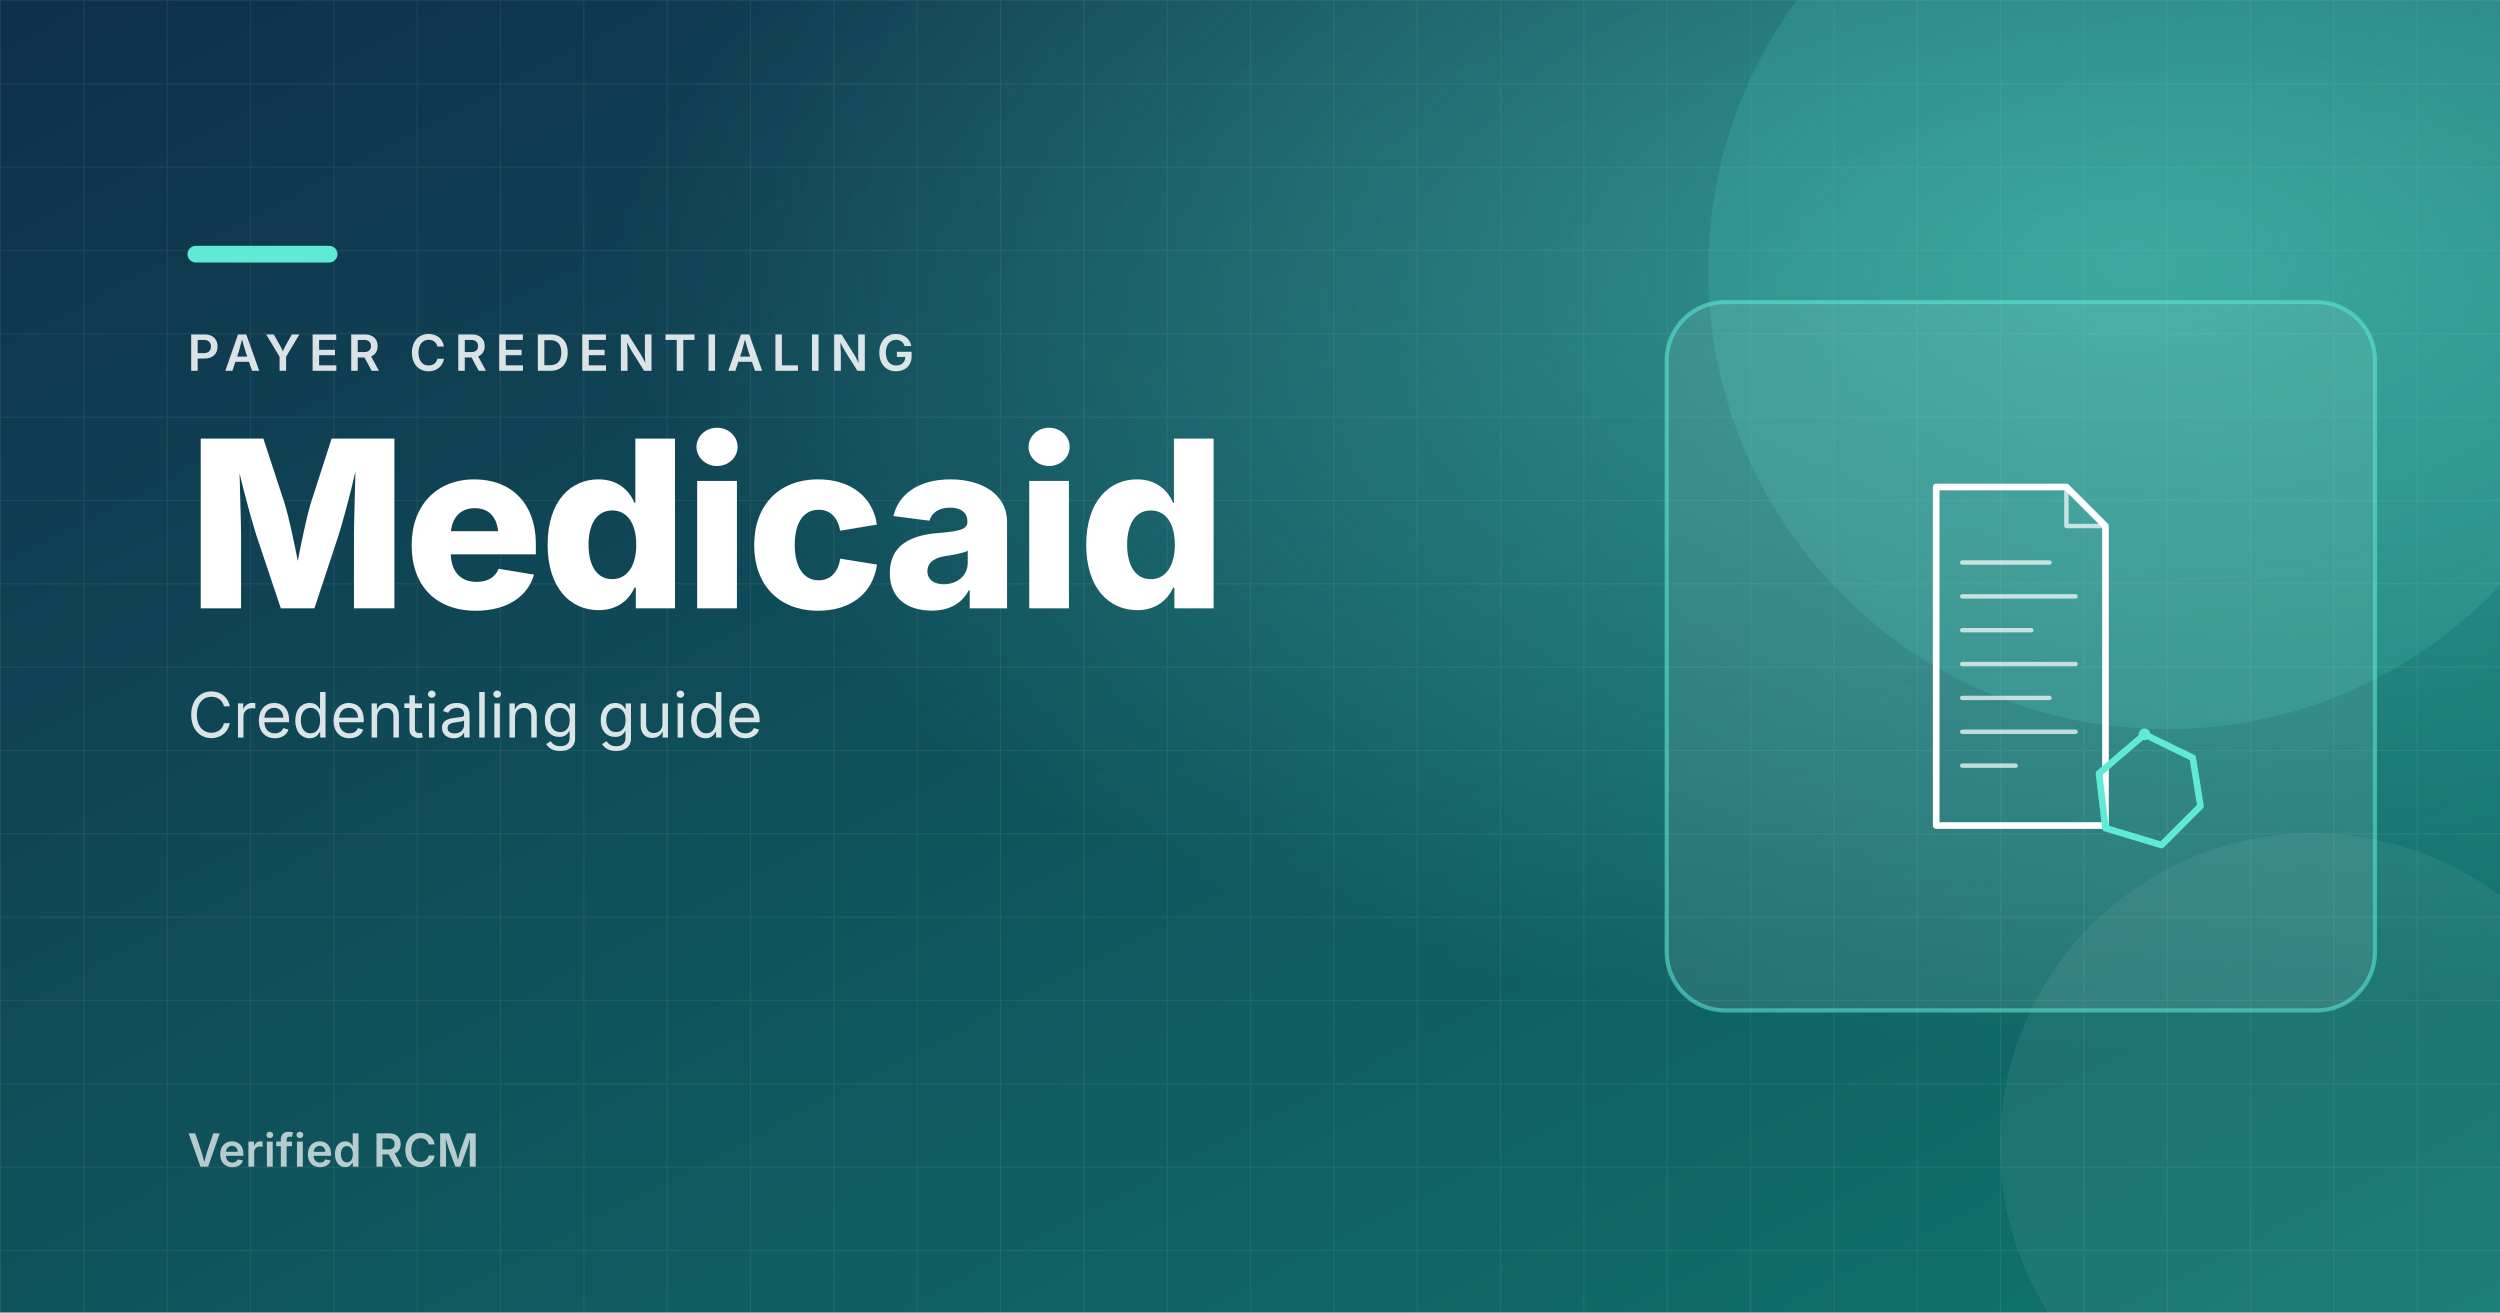
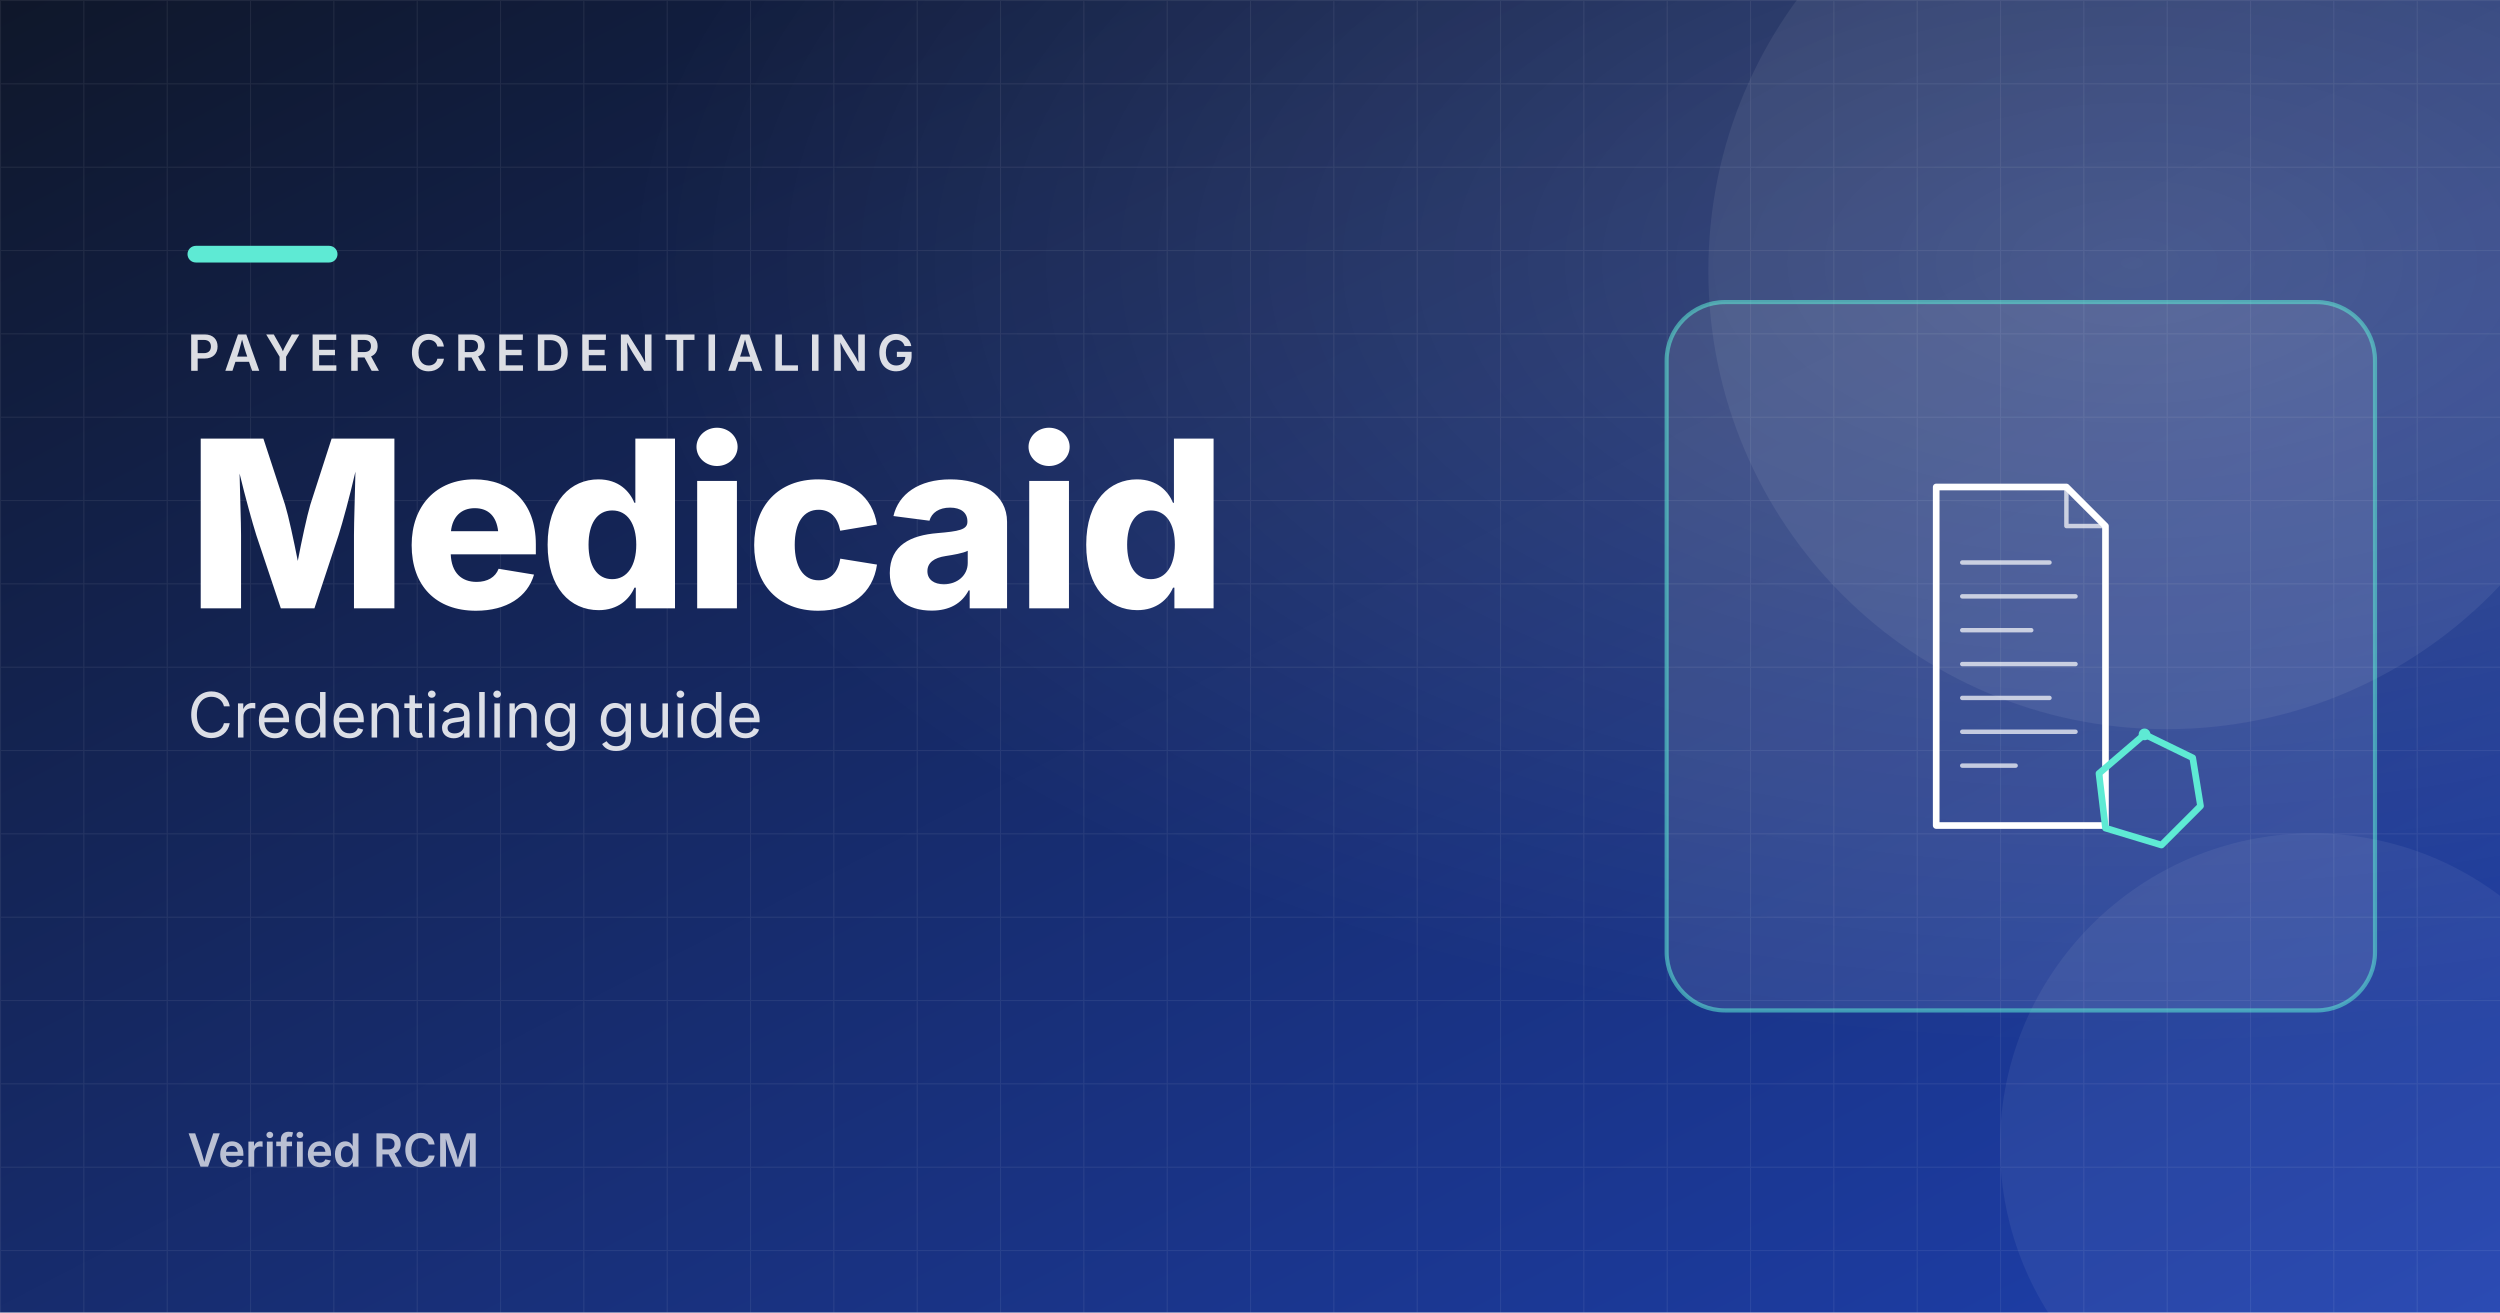
<svg xmlns="http://www.w3.org/2000/svg" width="1200" height="630" viewBox="0 0 1200 630" role="img" aria-label="Medicaid, Credentialing guide">
  <defs>
    <linearGradient id="bgcredentialingmedicaid" x1="0" y1="0" x2="1" y2="1">
-       <stop offset="0" stop-color="#0f2f4a" />
-       <stop offset="1" stop-color="#0f766e" />
+       <stop offset="0" stop-color="#0f172a" />
+       <stop offset="1" stop-color="#1e40af" />
    </linearGradient>
    <radialGradient id="glcredentialingmedicaid" cx="0.85" cy="0.2" r="0.6">
-       <stop offset="0" stop-color="#5eead4" stop-opacity="0.5" />
-       <stop offset="1" stop-color="#5eead4" stop-opacity="0" />
+       <stop offset="0" stop-color="#ffffff" stop-opacity="0.16" />
+       <stop offset="1" stop-color="#ffffff" stop-opacity="0" />
    </radialGradient>
    <pattern id="grcredentialingmedicaid" width="40" height="40" patternUnits="userSpaceOnUse">
      <path d="M40 0H0V40" fill="none" stroke="#ffffff" stroke-opacity="0.07" stroke-width="1" />
    </pattern>
    <clipPath id="cpcredentialingmedicaid">
      <rect x="800" y="145" width="340" height="340" rx="28" />
    </clipPath>
  </defs>
  <rect width="1200" height="630" fill="url(#bgcredentialingmedicaid)" />
  <rect width="1200" height="630" fill="url(#grcredentialingmedicaid)" />
  <rect width="1200" height="630" fill="url(#glcredentialingmedicaid)" />
-   <circle cx="1040" cy="130" r="220" fill="#5eead4" fill-opacity="0.14" />
+   <circle cx="1040" cy="130" r="220" fill="#ffffff" fill-opacity="0.07" />
  <circle cx="1110" cy="550" r="150" fill="#ffffff" fill-opacity="0.06" />
  <rect x="800" y="145" width="340" height="340" rx="28" fill="#ffffff" fill-opacity="0.09" stroke="#5eead4" stroke-opacity="0.55" stroke-width="2" />
  <g clip-path="url(#cpcredentialingmedicaid)">
    <g transform="translate(820 165) scale(0.625)">
      <path d="M175,110 L275,110 L305,140 L305,370 L175,370 Z" fill="none" stroke="#ffffff" stroke-width="5.10" stroke-linecap="round" stroke-linejoin="round" />
      <path d="M275,110 L275,140 L305,140" fill="none" stroke="#ffffff" stroke-opacity=".7" stroke-width="3.40" stroke-linecap="round" stroke-linejoin="round" />
      <path d="M195,168 L262,168" fill="none" stroke="#ffffff" stroke-opacity=".7" stroke-width="3.40" stroke-linecap="round" stroke-linejoin="round" />
      <path d="M195,194 L282,194" fill="none" stroke="#ffffff" stroke-opacity=".7" stroke-width="3.40" stroke-linecap="round" stroke-linejoin="round" />
      <path d="M195,220 L248,220" fill="none" stroke="#ffffff" stroke-opacity=".7" stroke-width="3.40" stroke-linecap="round" stroke-linejoin="round" />
      <path d="M195,246 L282,246" fill="none" stroke="#ffffff" stroke-opacity=".7" stroke-width="3.40" stroke-linecap="round" stroke-linejoin="round" />
      <path d="M195,272 L262,272" fill="none" stroke="#ffffff" stroke-opacity=".7" stroke-width="3.40" stroke-linecap="round" stroke-linejoin="round" />
      <path d="M195,298 L282,298" fill="none" stroke="#ffffff" stroke-opacity=".7" stroke-width="3.40" stroke-linecap="round" stroke-linejoin="round" />
      <path d="M195,324 L236,324" fill="none" stroke="#ffffff" stroke-opacity=".7" stroke-width="3.40" stroke-linecap="round" stroke-linejoin="round" />
      <path d="M335,300 L372,318 L378,355 L348,385 L305,372 L300,330 Z" fill="none" stroke="#5eead4" stroke-width="5.10" stroke-linecap="round" stroke-linejoin="round" />
      <circle cx="335" cy="300" r="4.5" fill="#5eead4" />
    </g>
  </g>
  <rect x="90" y="118" width="72" height="8" rx="4" fill="#5eead4" />
  <text x="90" y="178" font-family="Inter, 'Segoe UI', Helvetica, Arial, sans-serif" font-size="24" font-weight="600" fill="#ffffff" fill-opacity="0.85" letter-spacing="4">PAYER CREDENTIALING</text>
  <text x="90" y="292" font-family="Inter, 'Segoe UI', Helvetica, Arial, sans-serif" font-size="112" font-weight="800" fill="#ffffff" letter-spacing="-2">Medicaid</text>
  <text x="90" y="354" font-family="Inter, 'Segoe UI', Helvetica, Arial, sans-serif" font-size="30" fill="#ffffff" fill-opacity="0.85">Credentialing guide</text>
  <text x="90" y="560" font-family="Inter, 'Segoe UI', Helvetica, Arial, sans-serif" font-size="22" font-weight="600" fill="#ffffff" fill-opacity="0.7">Verified RCM</text>
</svg>
